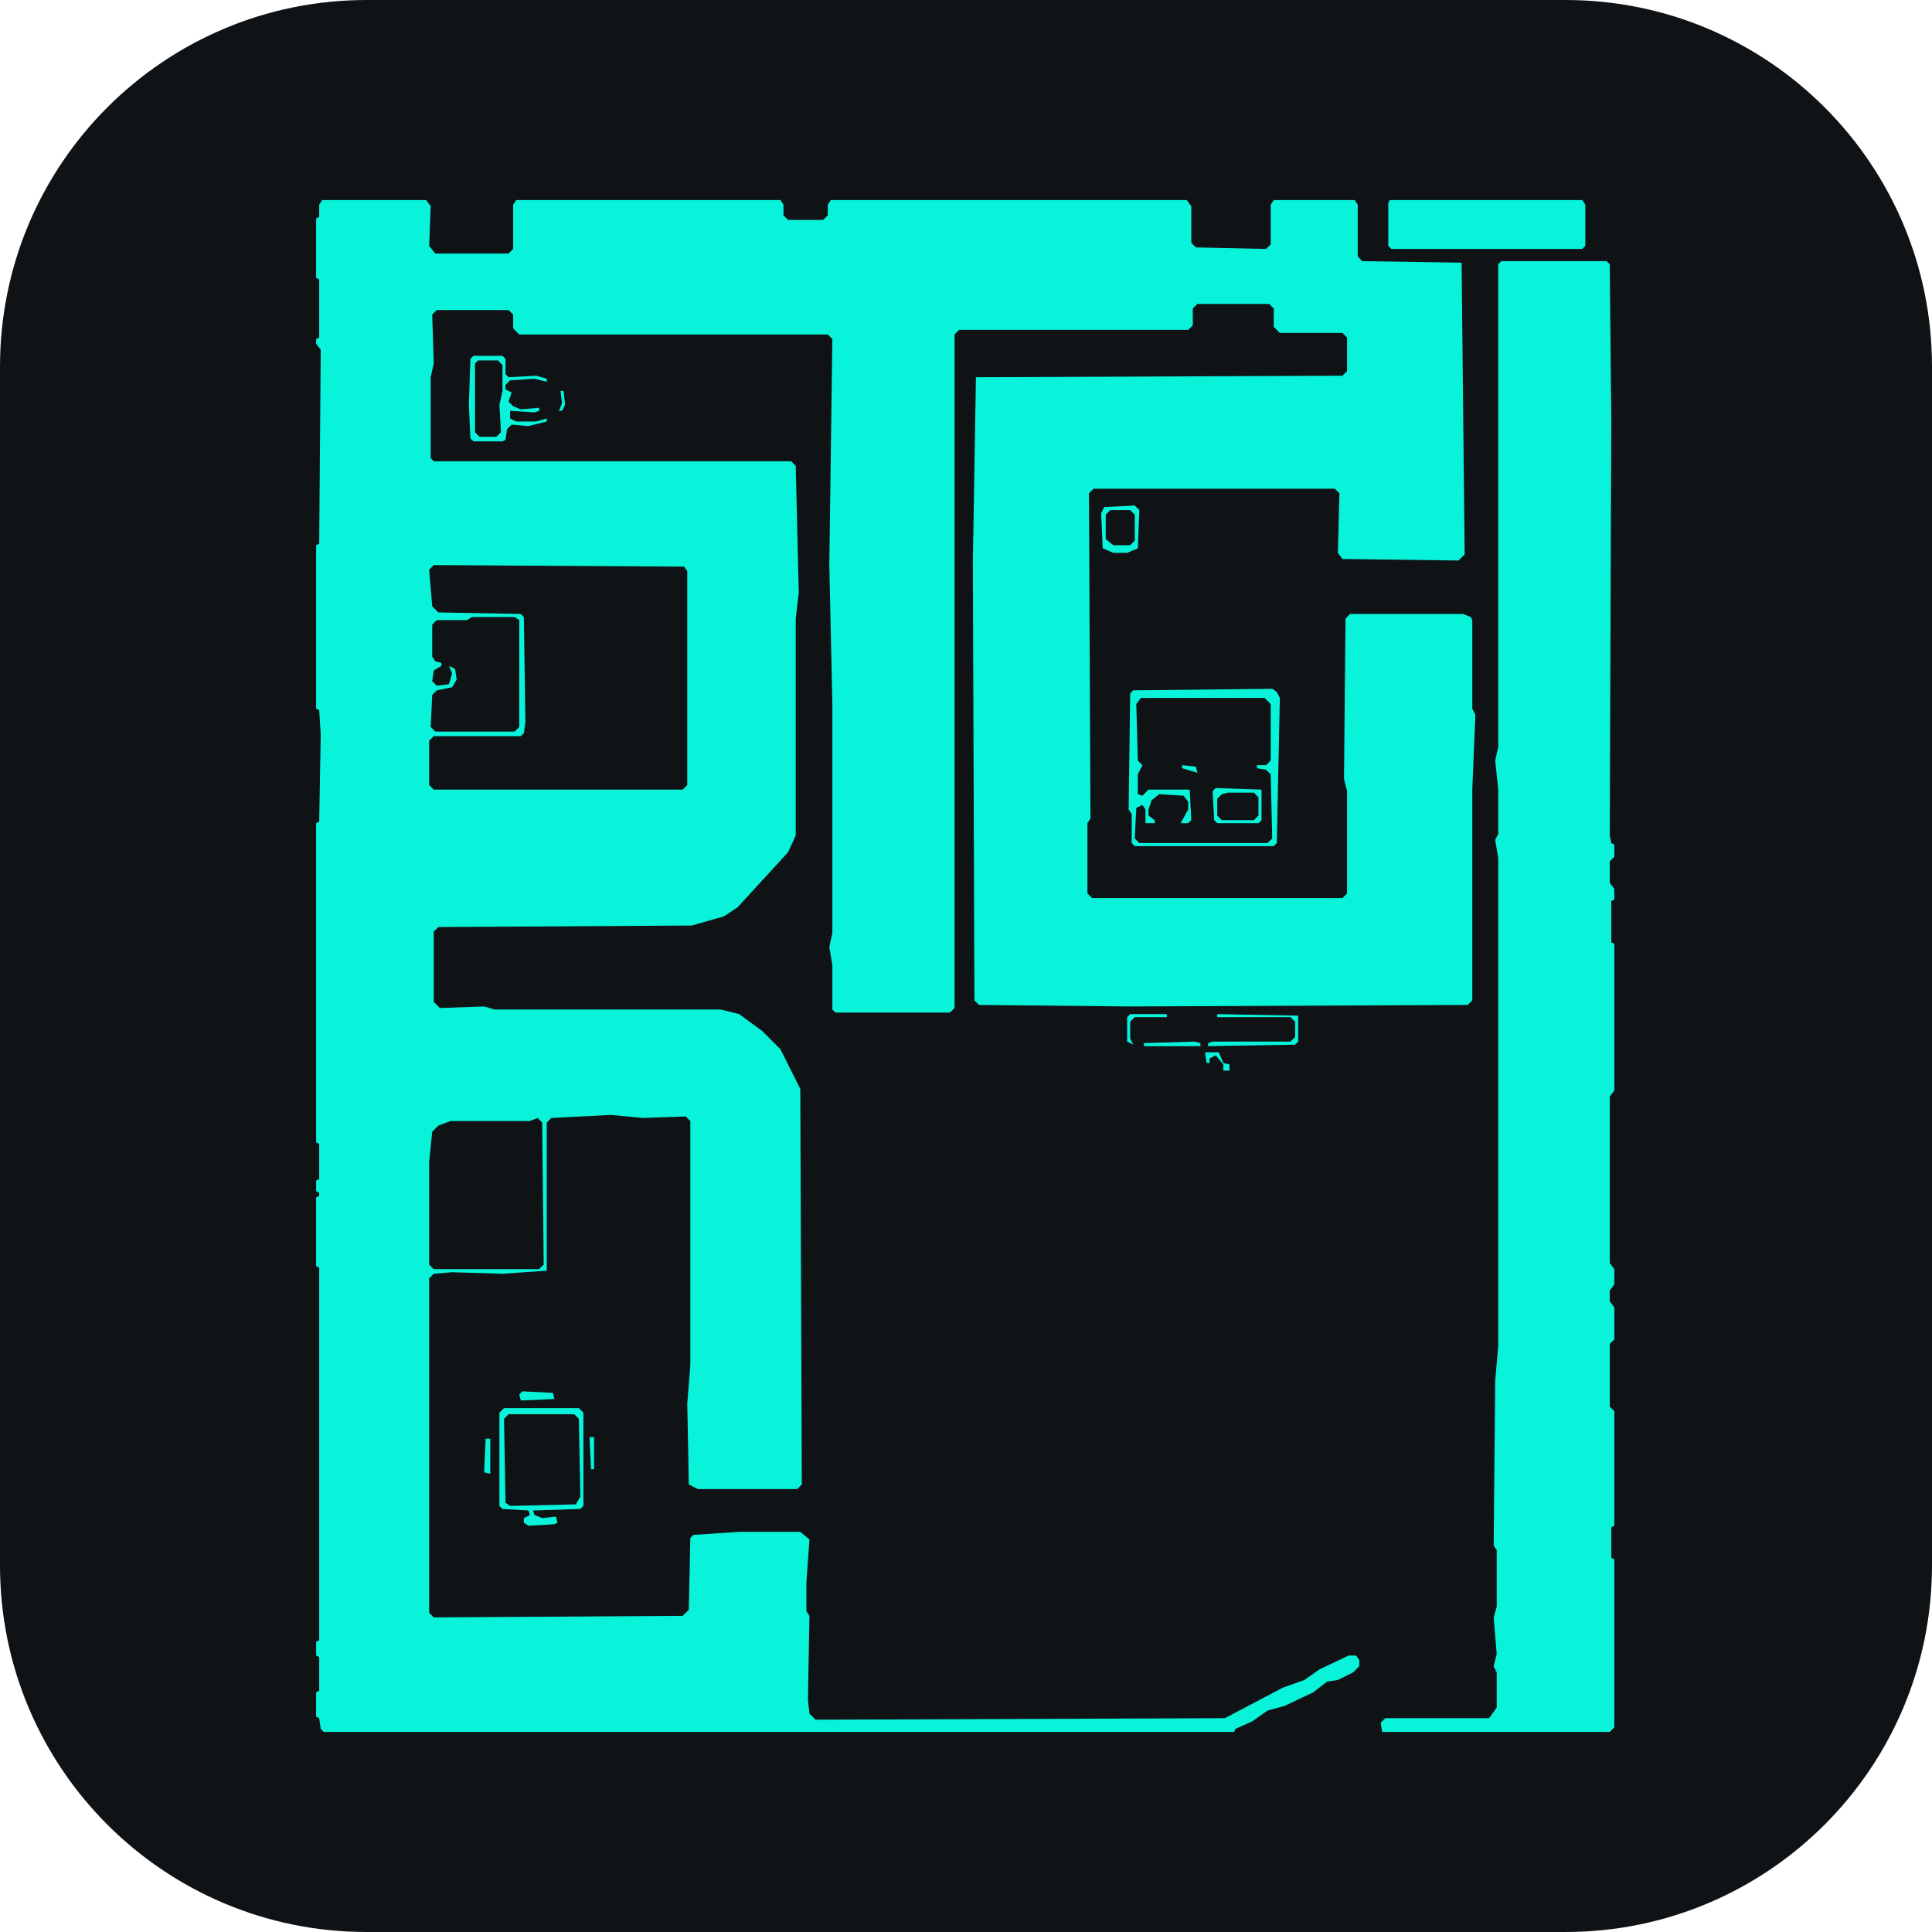
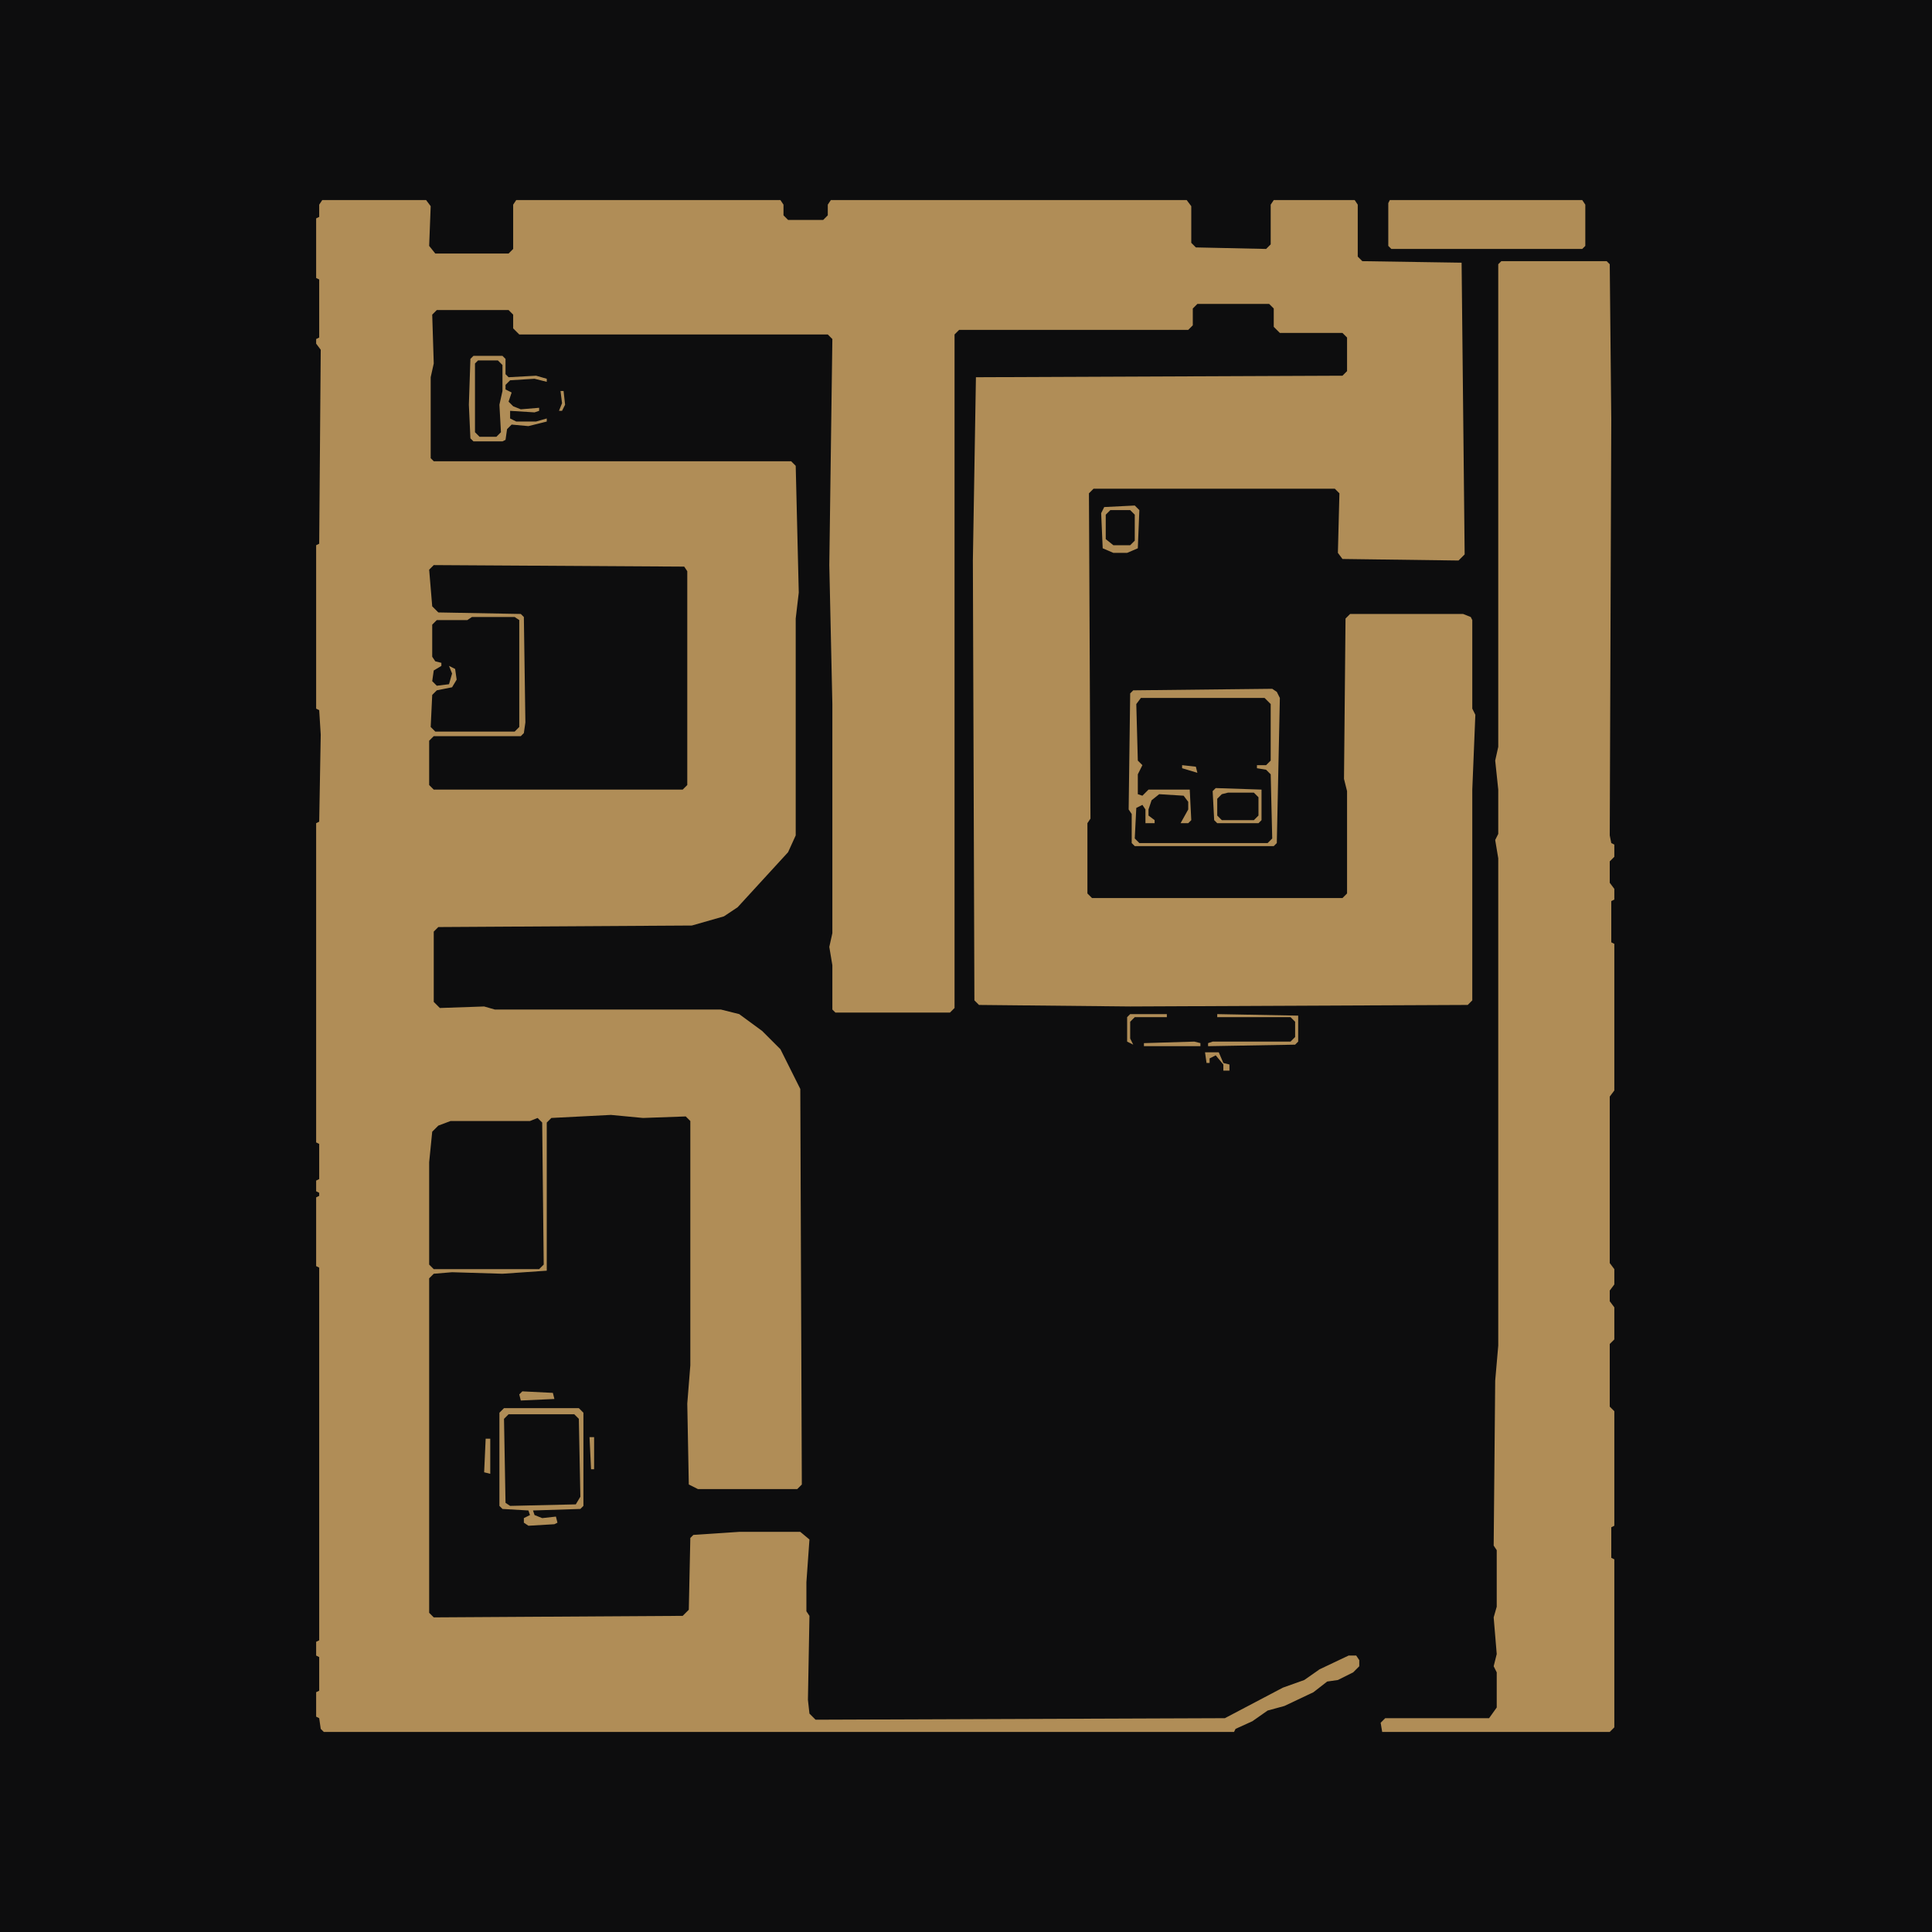
<svg xmlns="http://www.w3.org/2000/svg" viewBox="0 0 1265 1265">
-   <rect width="1265" height="1265" rx="240" fill="#101315" />
-   <g transform="translate(207 131)" fill="#09F3DB">
+   <rect width="1265" height="1265" fill="#0D0D0E" />
+   <g transform="translate(207 131)" fill="#B08D57">
    <path fill-rule="evenodd" d="M111 811 L110 833 L114 834 L114 811 Z M179 810 L180 831 L182 831 L182 810 Z M123 791 L120 794 L120 855 L122 857 L139 858 L140 861 L136 863 L136 866 L139 868 L156 867 L158 866 L157 862 L148 863 L143 861 L142 858 L173 857 L175 855 L175 794 L172 791 Z M126 795 L169 795 L172 798 L173 849 L170 854 L127 855 L124 853 L123 798 Z M133 782 L134 786 L156 785 L155 781 L135 780 Z M582 558 L583 565 L585 565 L585 562 L589 560 L594 566 L594 570 L598 570 L598 566 L594 565 L591 558 Z M542 552 L542 554 L579 554 L579 552 L575 551 Z M584 554 L641 553 L643 551 L643 534 L590 533 L590 535 L638 535 L641 538 L641 548 L638 551 L587 551 L584 552 Z M531 551 L535 553 L533 549 L533 538 L536 535 L557 535 L557 533 L533 533 L531 535 Z M587 387 L588 406 L590 408 L617 408 L619 406 L619 386 L589 385 Z M590 392 L593 389 L597 388 L614 388 L617 391 L617 403 L614 406 L593 406 L590 403 Z M567 370 L567 372 L577 375 L576 371 Z M535 321 L533 323 L532 399 L534 402 L534 421 L536 423 L627 423 L629 421 L631 326 L629 322 L626 320 Z M540 326 L621 326 L625 330 L625 367 L622 370 L616 370 L616 372 L622 373 L625 376 L626 418 L623 421 L539 421 L536 418 L537 398 L541 396 L543 399 L543 408 L549 408 L549 406 L545 403 L545 399 L547 393 L552 389 L568 390 L571 394 L571 399 L566 408 L571 408 L573 406 L572 386 L545 386 L541 390 L538 389 L538 376 L541 370 L538 367 L537 330 Z M516 201 L514 205 L515 228 L522 231 L531 231 L538 228 L539 203 L536 200 Z M520 203 L533 203 L536 206 L536 223 L533 226 L522 226 L517 222 L517 206 Z M162 125 L160 125 L161 133 L159 138 L161 138 L163 134 Z M101 104 L100 134 L101 156 L103 158 L122 158 L124 157 L125 150 L128 147 L139 148 L151 145 L151 143 L144 145 L131 145 L127 143 L127 138 L143 139 L146 138 L146 136 L134 137 L129 135 L126 132 L128 126 L124 124 L124 121 L127 118 L143 117 L151 119 L151 117 L144 115 L126 116 L124 114 L124 104 L122 102 L103 102 Z M106 105 L119 105 L122 108 L122 125 L120 134 L121 152 L118 155 L107 155 L104 152 L104 107 Z M845 40 L776 40 L774 42 L774 358 L772 367 L774 386 L774 415 L772 419 L774 431 L774 750 L772 773 L771 881 L773 884 L773 921 L771 928 L773 952 L771 960 L773 964 L773 987 L768 994 L700 994 L697 997 L698 1003 L847 1003 L850 1000 L850 890 L848 889 L848 869 L850 868 L850 793 L847 790 L847 749 L850 746 L850 725 L847 721 L847 714 L850 710 L850 700 L847 696 L847 587 L850 583 L850 487 L848 486 L848 459 L850 458 L850 451 L847 447 L847 433 L850 430 L850 422 L848 421 L847 416 L848 144 L847 42 Z M702 2 L702 30 L704 32 L829 32 L831 30 L831 3 L829 0 L703 0 Z M4 0 L2 3 L2 11 L0 12 L0 51 L2 52 L2 90 L0 91 L0 94 L3 98 L2 225 L0 226 L0 333 L2 334 L3 350 L2 407 L0 408 L0 617 L2 618 L2 641 L0 642 L0 649 L2 650 L2 652 L0 653 L0 698 L2 699 L2 943 L0 944 L0 953 L2 954 L2 976 L0 977 L0 993 L2 994 L3 1001 L5 1003 L601 1003 L602 1001 L613 996 L623 989 L634 986 L653 977 L662 970 L669 969 L679 964 L683 960 L683 956 L681 953 L676 953 L657 962 L647 969 L633 974 L595 994 L327 995 L323 991 L322 982 L323 927 L321 924 L321 905 L323 877 L317 872 L277 872 L247 874 L245 876 L244 923 L240 927 L77 928 L74 925 L74 706 L77 703 L89 702 L122 703 L151 701 L151 604 L154 601 L193 599 L214 601 L242 600 L245 603 L245 763 L243 788 L244 841 L250 844 L315 844 L318 841 L317 582 L304 556 L292 544 L277 533 L265 530 L117 530 L110 528 L81 529 L77 525 L77 479 L80 476 L246 475 L267 469 L276 463 L309 427 L314 416 L314 274 L316 257 L314 174 L311 171 L77 171 L75 169 L75 116 L77 107 L76 75 L79 72 L126 72 L129 75 L129 84 L133 88 L335 88 L338 91 L336 239 L338 330 L338 480 L336 489 L338 501 L338 530 L340 532 L415 532 L418 529 L418 88 L421 85 L571 85 L574 82 L574 71 L577 68 L624 68 L627 71 L627 83 L631 87 L672 87 L675 90 L675 112 L672 115 L432 116 L430 236 L431 524 L434 527 L533 528 L754 527 L757 524 L757 386 L759 337 L757 333 L757 275 L756 273 L751 271 L677 271 L674 274 L673 379 L675 387 L675 454 L672 457 L508 457 L505 454 L505 408 L507 405 L506 192 L509 189 L667 189 L670 192 L669 231 L672 235 L748 236 L752 232 L750 41 L685 40 L682 37 L682 3 L680 0 L627 0 L625 3 L625 29 L622 32 L576 31 L573 28 L573 4 L570 0 L337 0 L335 3 L335 10 L332 13 L309 13 L306 10 L306 3 L304 0 L131 0 L129 3 L129 32 L126 35 L78 35 L74 30 L75 4 L72 0 Z M145 601 L148 604 L149 697 L146 700 L77 700 L74 697 L74 630 L76 610 L80 606 L88 603 L140 603 Z M79 275 L99 275 L102 273 L130 273 L133 275 L133 345 L130 348 L78 348 L75 345 L76 324 L79 321 L89 319 L92 314 L91 307 L87 305 L89 310 L87 317 L79 318 L76 315 L77 308 L82 305 L82 303 L78 302 L76 299 L76 278 Z M74 242 L77 239 L241 240 L243 243 L243 383 L240 386 L77 386 L74 383 L74 354 L77 351 L134 351 L136 349 L137 342 L136 273 L134 271 L80 270 L76 266 Z" />
  </g>
</svg>
